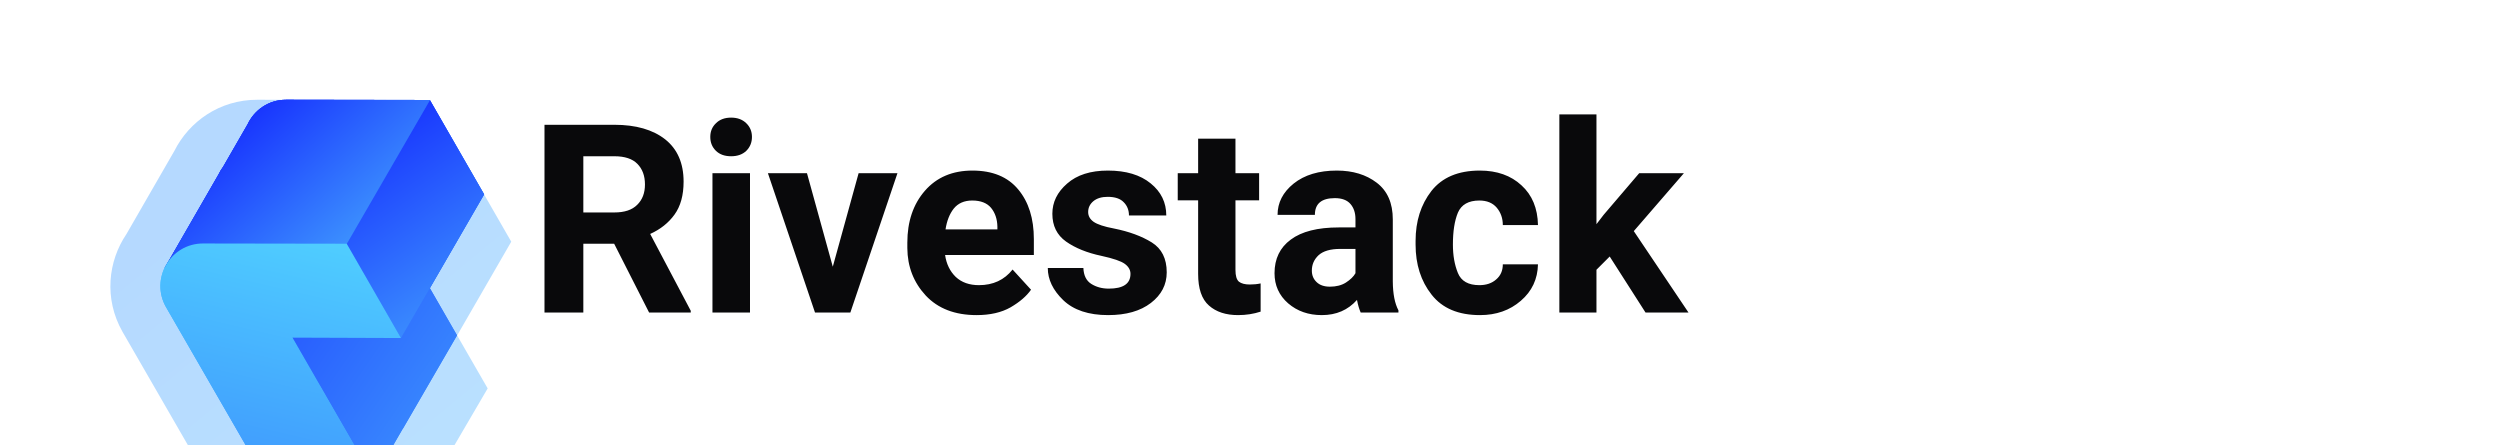
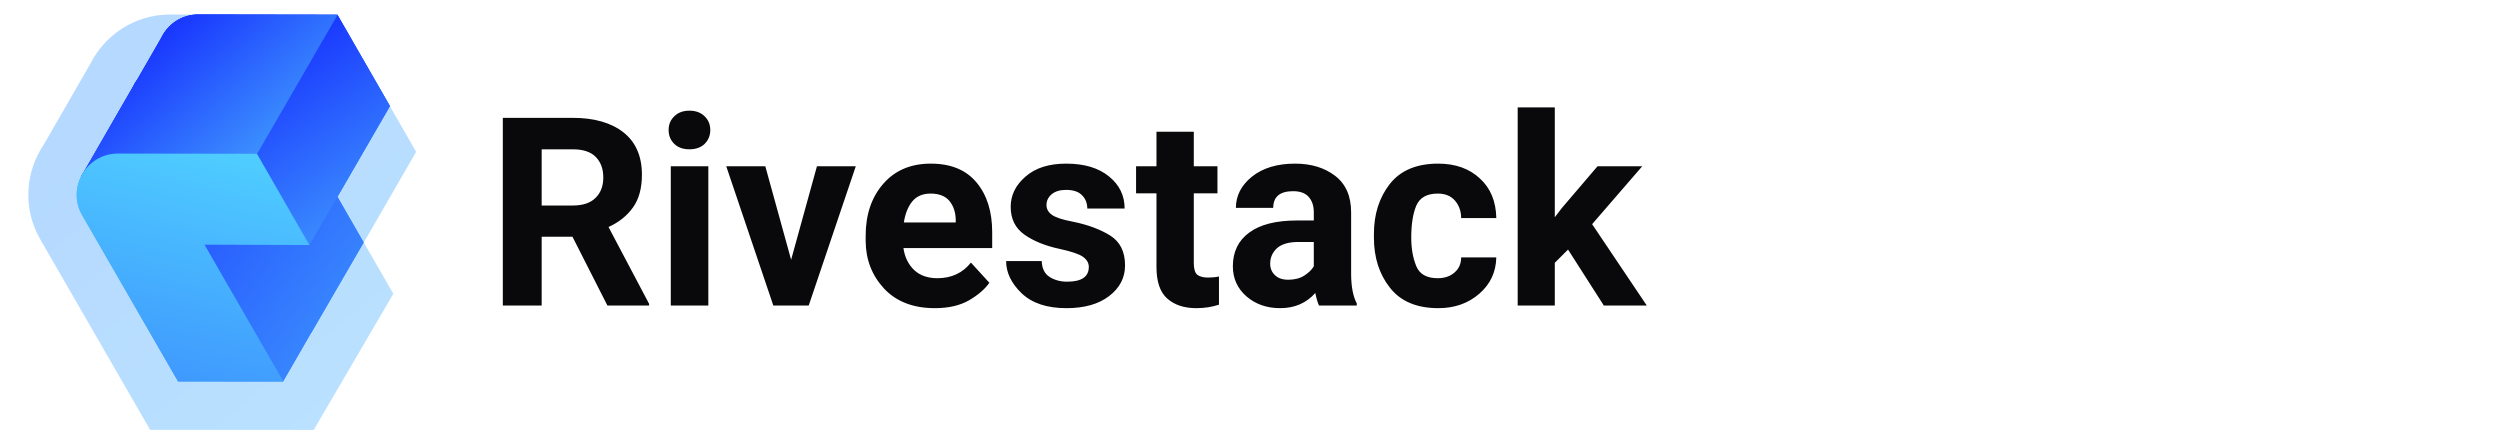
<svg xmlns="http://www.w3.org/2000/svg" width="180" height="32" viewBox="0 0 180 32" fill="none">
-   <g transform="translate(0,0.5) scale(0.0906)">
+   <svg x="1" y="1" width="30" height="30" viewBox="87.125 73.25 319.75 342.25">
    <path d="M204.502 73.757C174.43 73.707 150.244 91.192 138.598 114.355L100.495 180.48C85.902 202.015 82.467 231.761 97.26 257.974L97.625 258.613L176.341 395.049L187.804 414.918L276.841 414.947L299.1 414.954L322.136 414.996L387.552 303.156L363.281 261.039L406.293 186.551L341.541 73.984L204.502 73.757Z" fill="url(#paint0_light)" />
    <path d="M196.735 93.302C202.001 82.064 213.301 73.733 227.481 73.756L341.588 73.946L384.723 148.896L384.578 148.895L384.747 148.9L341.603 223.471L363.203 261.002L363.193 261.003L340.153 300.721L340.16 300.734L340.146 300.733L320.017 335.435L319.966 335.345L296.972 375.166L253.982 300.705L253.768 300.705L192.749 194.944L130.873 207.341L173.704 133.009C174.705 130.876 175.925 128.849 177.339 126.963L196.735 93.302Z" fill="url(#paint1_light)" />
    <path d="M297.145 375.222L210.753 375.194L132.037 238.758C119.001 216.163 135.336 187.933 161.422 187.976L275.53 188.165L318.665 263.116L232.442 262.795L297.145 375.222Z" fill="url(#paint2_light)" />
    <path d="M196.739 93.291C202.008 82.058 213.304 73.733 227.479 73.757L341.586 73.945L384.722 148.896L384.59 148.896L384.744 148.9L341.602 223.47L363.202 261.002L363.192 261.001L340.151 300.719L340.16 300.734L340.143 300.733L320.014 335.435L319.963 335.346L296.971 375.166L253.98 300.705L253.767 300.706L192.748 194.944L130.874 207.341L173.701 133.014C174.702 130.882 175.92 128.855 177.333 126.969L196.739 93.291Z" fill="url(#paint3_light)" />
    <path d="M384.703 149.028L318.582 263.103L275.704 188.3L341.691 74.091L384.703 149.028Z" fill="url(#paint4_light)" />
    <path d="M196.739 93.292C202.008 82.058 213.304 73.734 227.479 73.757L341.586 73.945L341.617 74.001L275.569 188.3L247.252 200.722L199.493 206.637L192.748 194.944L130.874 207.341L173.701 133.015C174.702 130.882 175.92 128.855 177.333 126.97L196.739 93.292Z" fill="url(#paint5_light)" />
    <path d="M297.146 375.222L210.754 375.194L132.038 238.758C119.002 216.163 135.337 187.933 161.423 187.976L275.531 188.165L318.666 263.116L232.443 262.795L297.146 375.222Z" fill="url(#paint6_light)" />
-   </g>
-   <text x="38" y="22.5" font-family="system-ui, -apple-system, 'Segoe UI', Roboto, sans-serif" font-size="19" font-weight="700" fill="#09090B">Rivestack</text>
+   </svg>
+   <text x="35" y="22" font-family="system-ui, -apple-system, 'Segoe UI', Roboto, sans-serif" font-size="19" font-weight="700" fill="#09090B">Rivestack</text>
  <defs>
    <linearGradient id="paint0_light" x1="151.979" y1="154.075" x2="352.887" y2="397.242" gradientUnits="userSpaceOnUse">
      <stop stop-color="#B5D9FF" />
      <stop offset="1" stop-color="#BAE1FF" />
    </linearGradient>
    <linearGradient id="paint1_light" x1="222.926" y1="56.146" x2="470.7" y2="226.499" gradientUnits="userSpaceOnUse">
      <stop stop-color="#1936FE" />
      <stop offset="1" stop-color="#3F98FE" />
    </linearGradient>
    <linearGradient id="paint2_light" x1="255.4" y1="187.05" x2="210.433" y2="379.409" gradientUnits="userSpaceOnUse">
      <stop stop-color="#4FCDFF" />
      <stop offset="1" stop-color="#3F98FE" />
    </linearGradient>
    <linearGradient id="paint3_light" x1="222.926" y1="56.146" x2="470.699" y2="226.498" gradientUnits="userSpaceOnUse">
      <stop stop-color="#1936FE" />
      <stop offset="1" stop-color="#3F98FE" />
    </linearGradient>
    <linearGradient id="paint4_light" x1="343.644" y1="65.966" x2="441.409" y2="208.519" gradientUnits="userSpaceOnUse">
      <stop stop-color="#1936FE" />
      <stop offset="1" stop-color="#3F98FE" />
    </linearGradient>
    <linearGradient id="paint5_light" x1="226.634" y1="62.569" x2="318.654" y2="166.685" gradientUnits="userSpaceOnUse">
      <stop stop-color="#1936FE" />
      <stop offset="1" stop-color="#3F98FE" />
    </linearGradient>
    <linearGradient id="paint6_light" x1="255.401" y1="187.05" x2="210.434" y2="379.409" gradientUnits="userSpaceOnUse">
      <stop stop-color="#4FCDFF" />
      <stop offset="1" stop-color="#3F98FE" />
    </linearGradient>
  </defs>
</svg>
